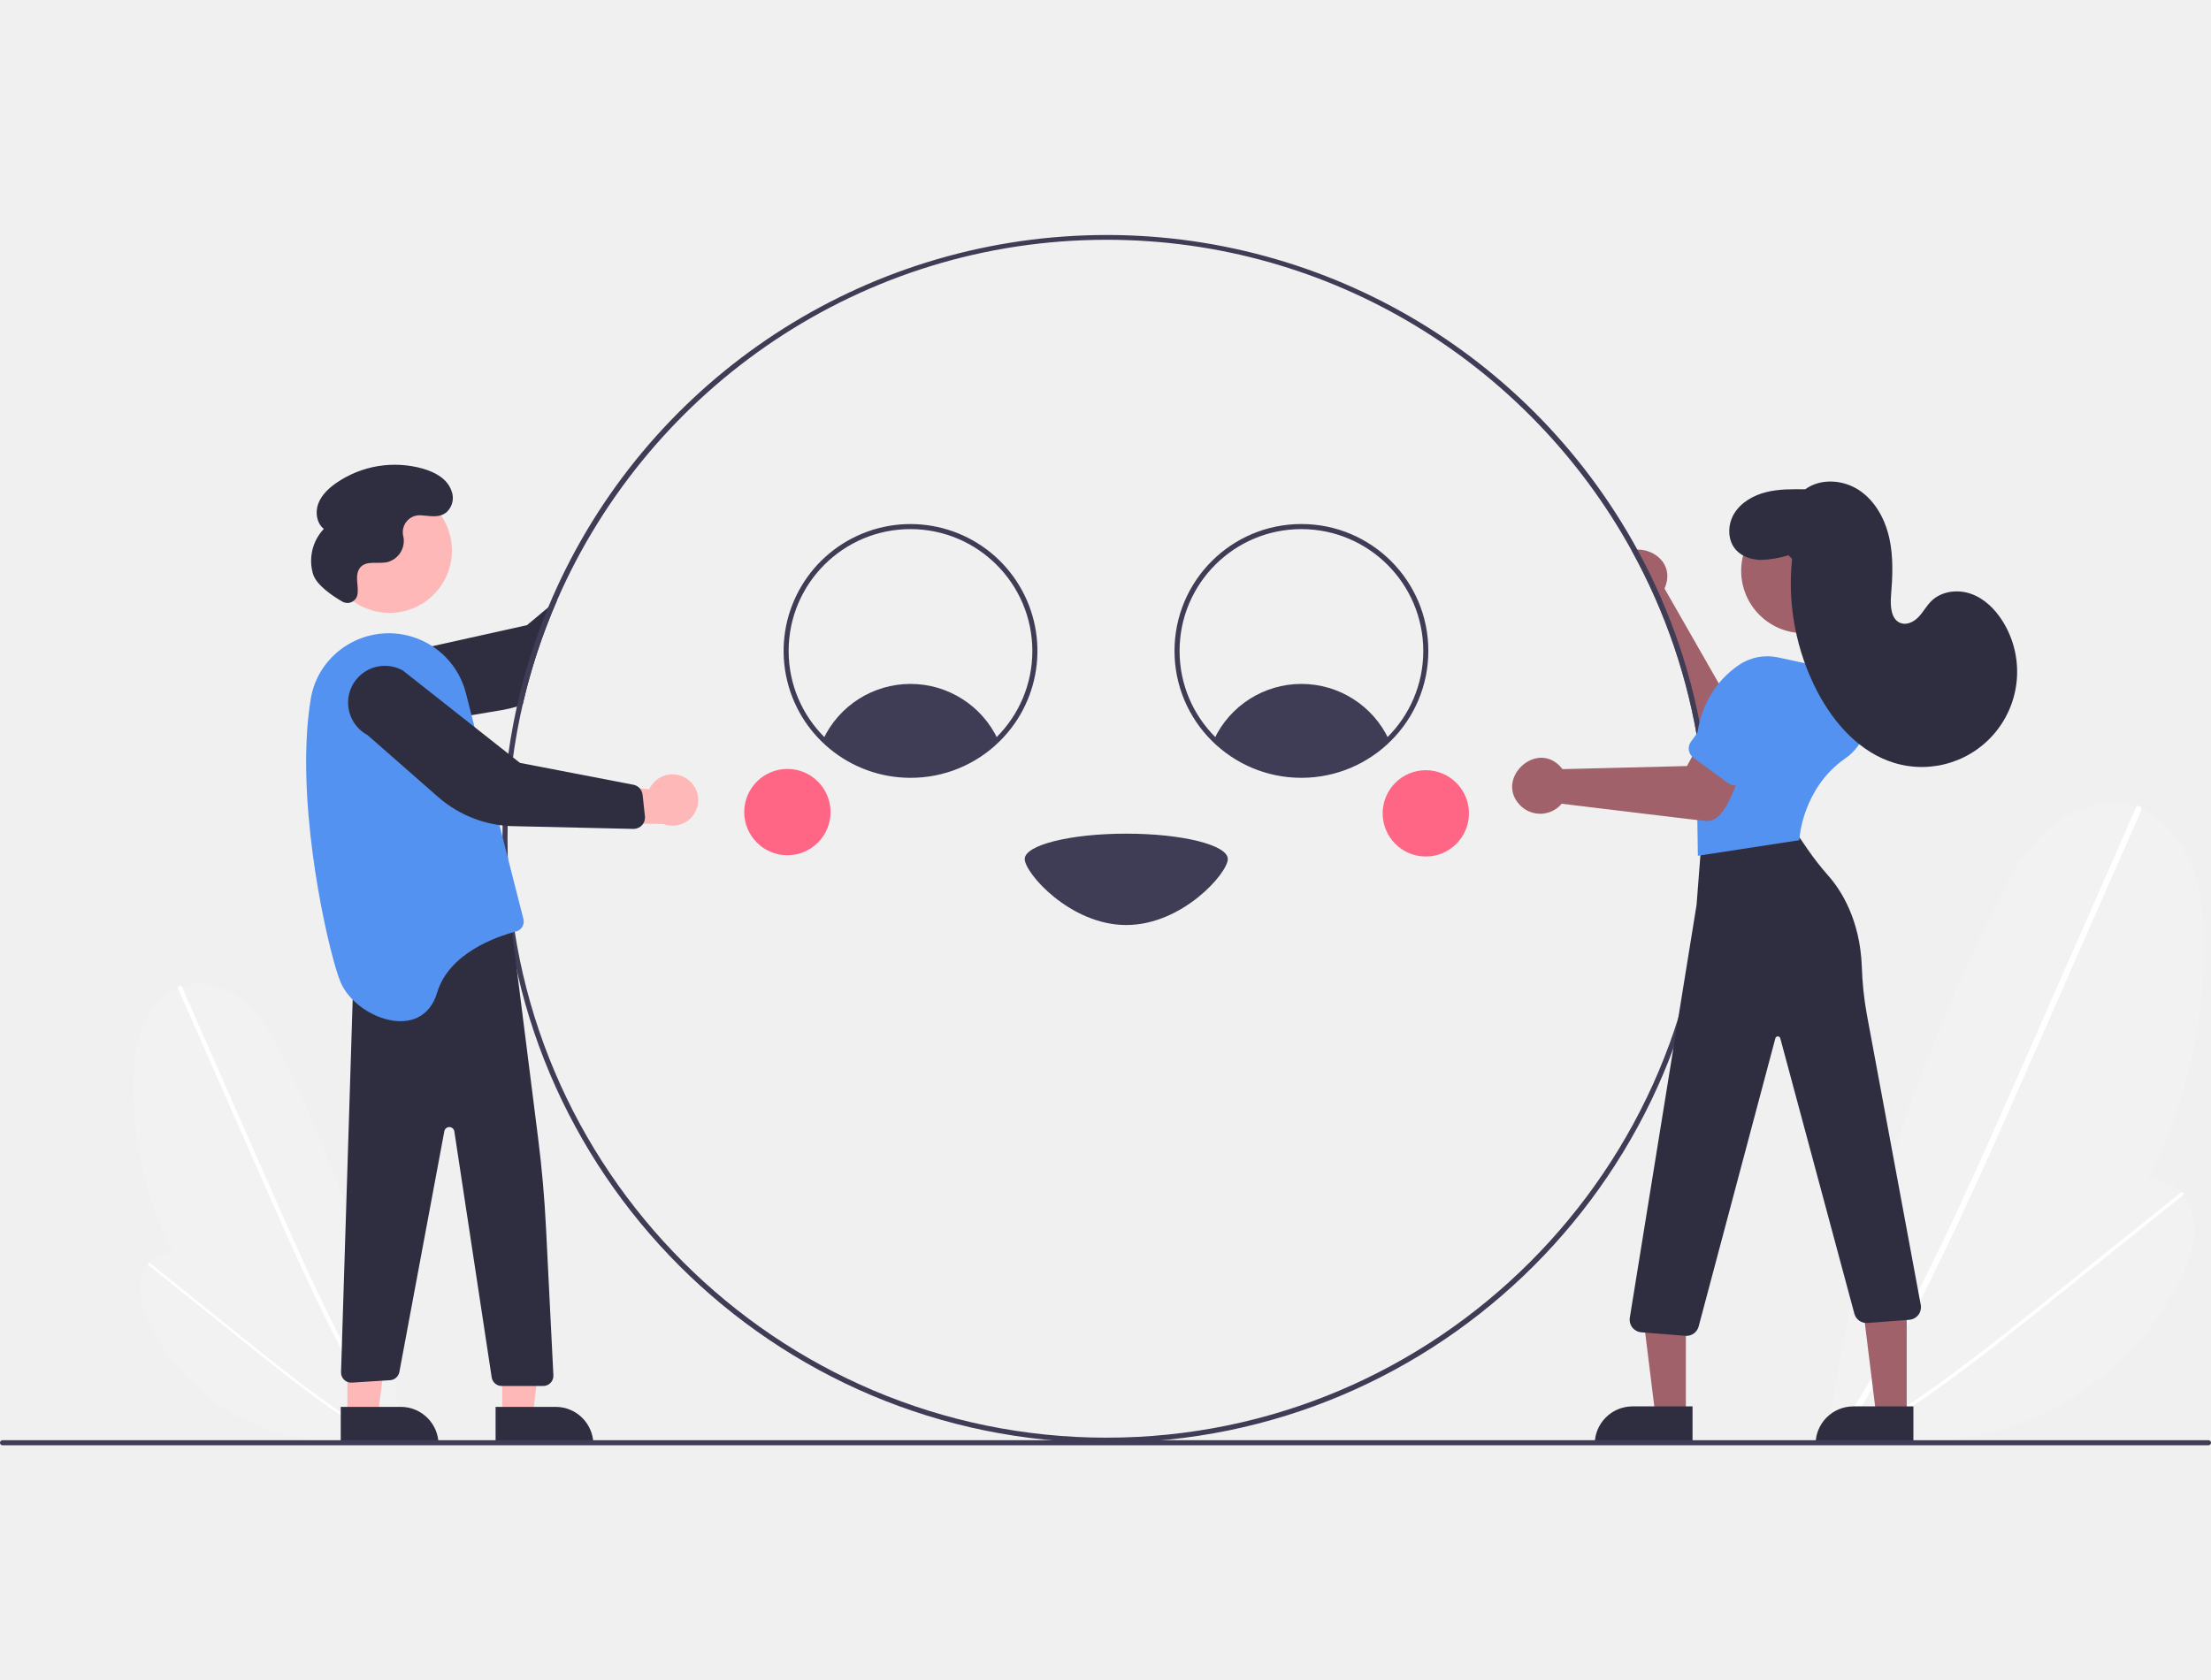
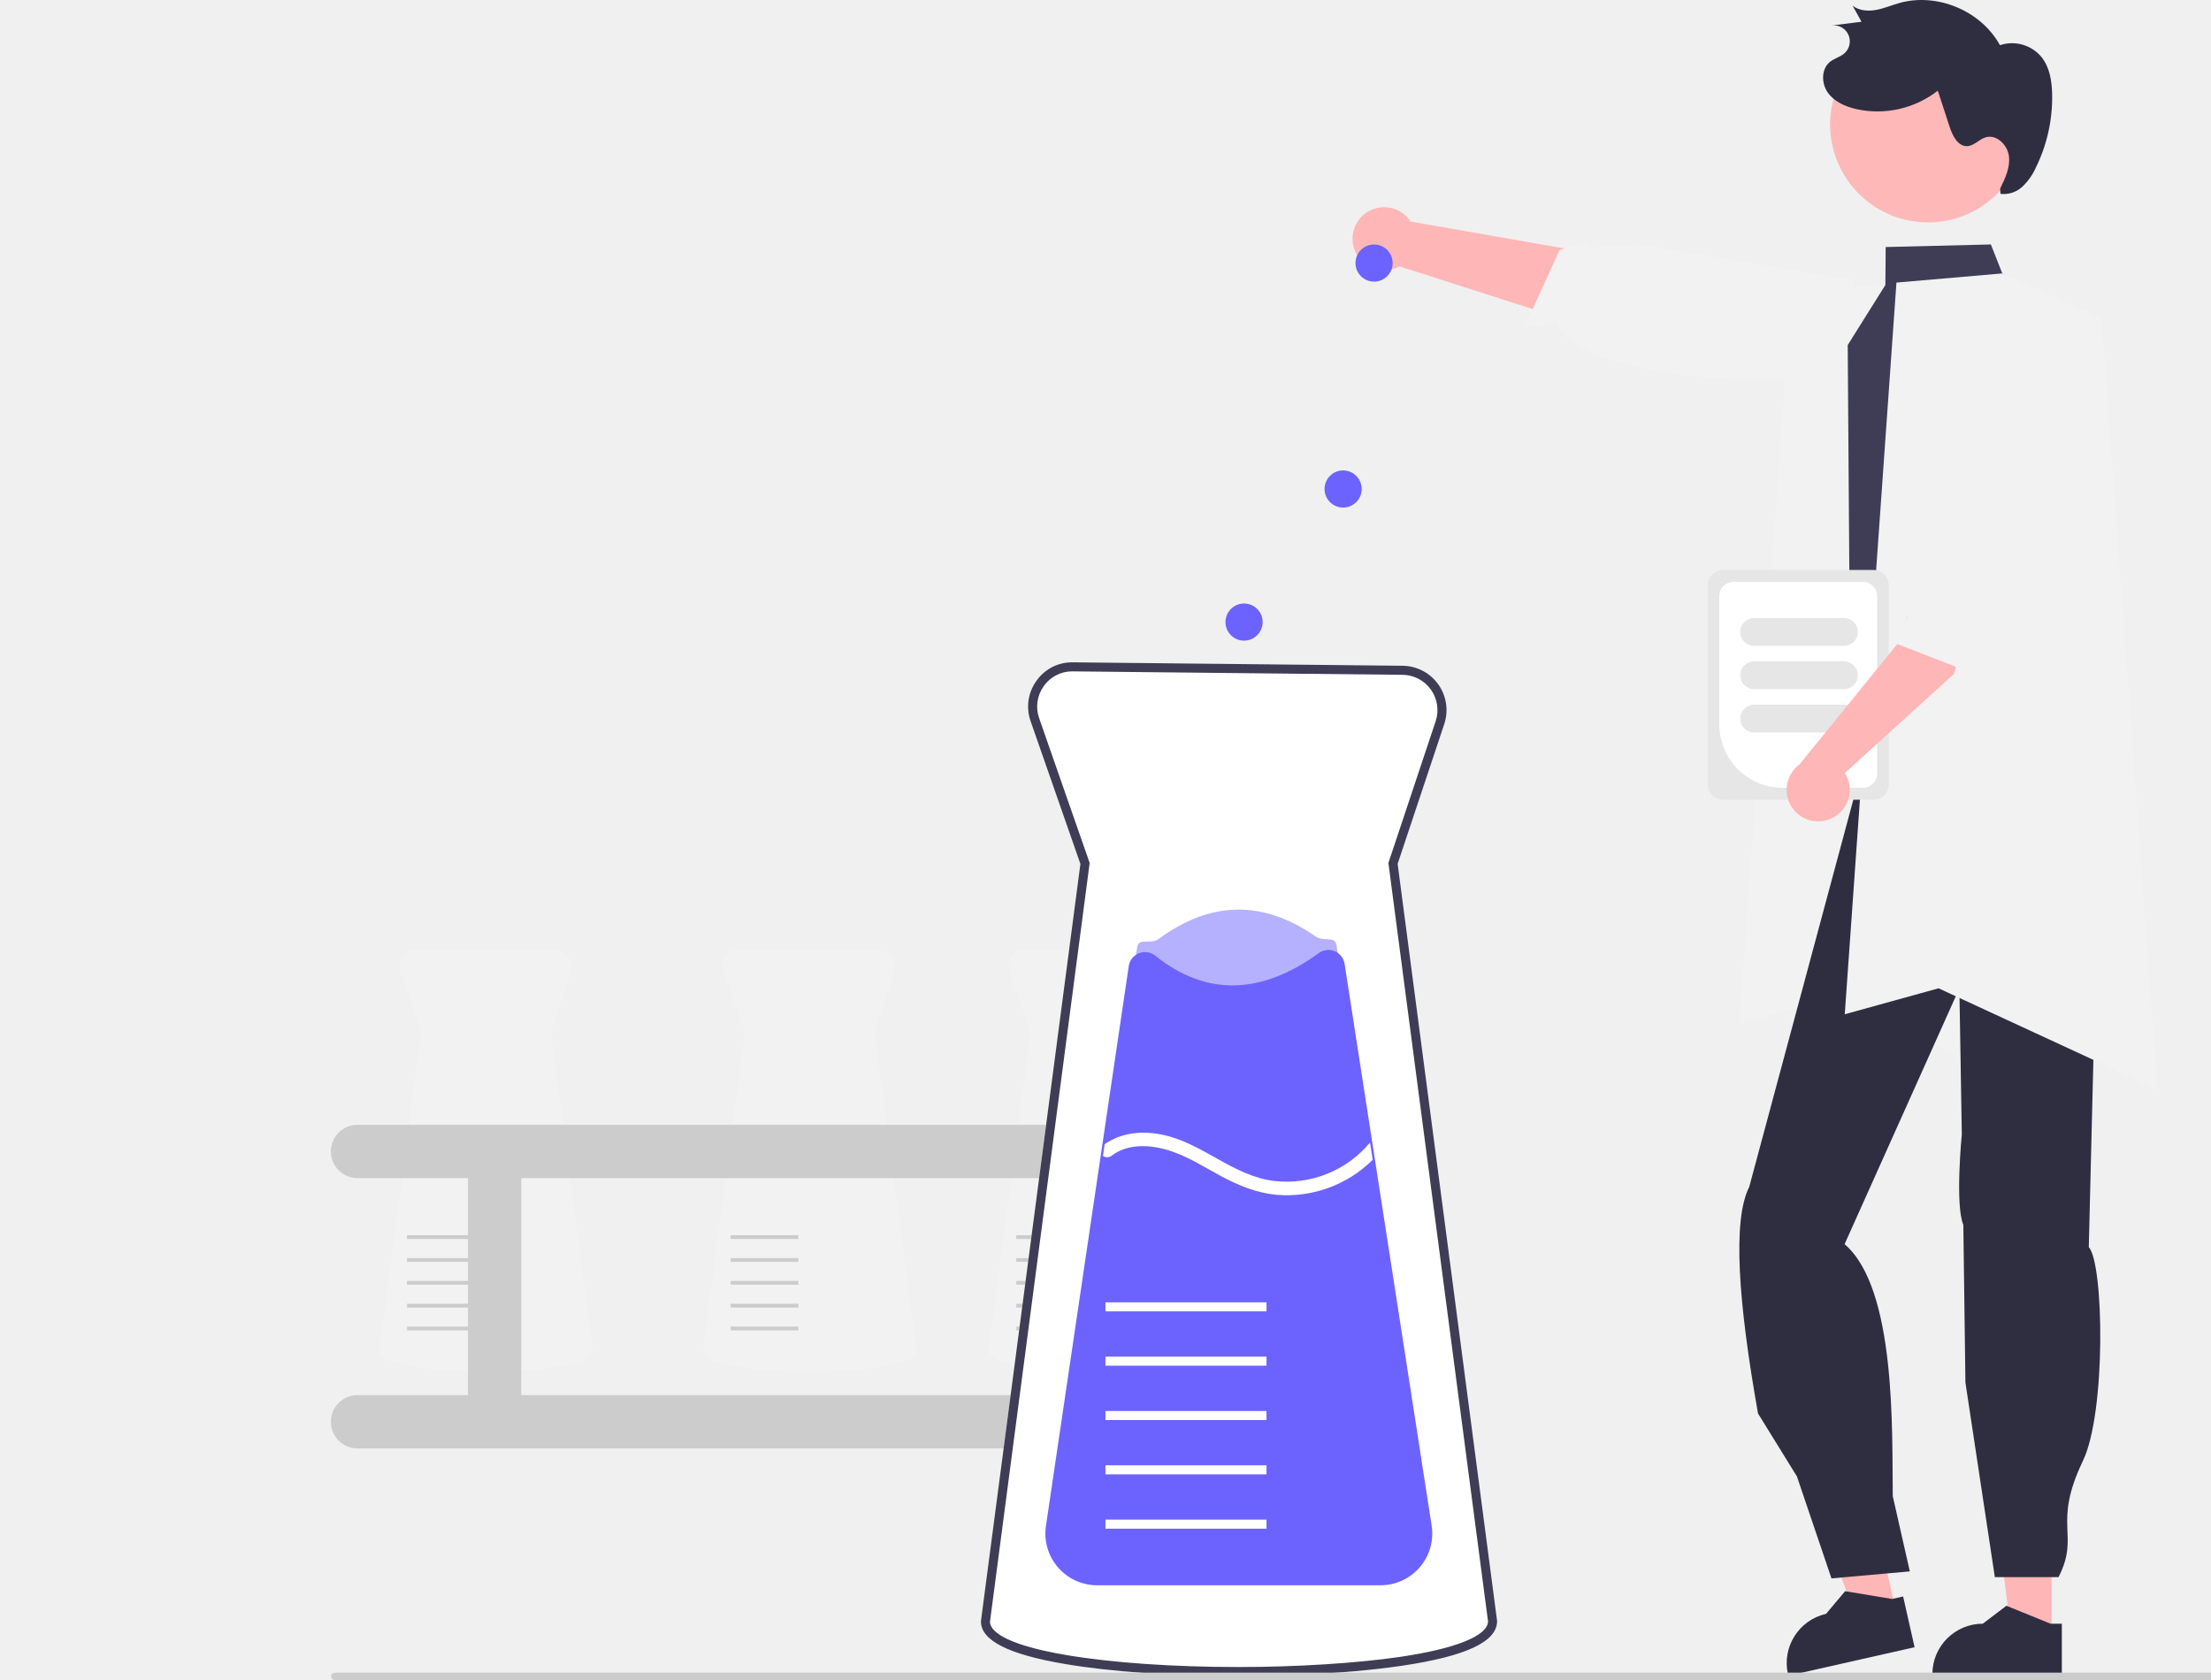
- <svg xmlns="http://www.w3.org/2000/svg" width="500" height="380" data-name="Layer 1" viewBox="0 0 871 477">
-   <path fill="#f2f2f2" d="M158.585 473.32A141.78 141.78 0 0 1 52.532 333.926c.122-7.912.954-15.99 4.28-23.17s9.504-13.39 17.232-15.092c8.434-1.856 17.333 1.94 23.618 7.861s10.407 13.736 14.198 21.495c22.838 46.734 40.19 96.88 46.686 148.489Z" />
-   <path fill="#fff" d="m70.217 297.224 16.006 36.367 16.007 36.367c5.069 11.517 10.128 23.04 15.368 34.481 5.193 11.341 10.565 22.604 16.295 33.684 5.722 11.065 11.804 21.95 18.405 32.516q1.233 1.973 2.49 3.932c.58.904 2.03.065 1.446-.846-6.728-10.487-12.927-21.305-18.741-32.323-5.82-11.03-11.261-22.258-16.5-33.575-5.268-11.377-10.332-22.846-15.384-34.32L89.661 337.27l-16.006-36.367-1.992-4.525c-.433-.985-1.876-.133-1.446.845Z" />
-   <path fill="#f2f2f2" d="M151.908 473.573a82.967 82.967 0 0 1-92.692-43.741c-2.073-4.14-3.822-8.56-4.033-13.185s1.32-9.518 4.872-12.487c3.878-3.24 9.523-3.673 14.385-2.295s9.11 4.322 13.174 7.327c24.473 18.098 47.02 39.449 64.325 64.49Z" />
-   <path fill="#fff" d="m58.49 406.002 18.127 14.56 18.128 14.56c5.741 4.612 11.479 9.228 17.288 13.754 5.758 4.486 11.587 8.883 17.553 13.09 5.958 4.199 12.054 8.208 18.334 11.912q1.173.692 2.354 1.369c.546.313 1.072-.514.523-.83-6.324-3.628-12.463-7.57-18.457-11.722-6-4.155-11.855-8.515-17.63-12.977-5.806-4.484-11.532-9.072-17.252-13.666q-9.032-7.252-18.062-14.507l-18.128-14.56-2.256-1.812c-.49-.394-1.01.438-.522.83Z" />
-   <path fill="#f2f2f2" d="M720.281 472.41a197.72 197.72 0 0 0 147.895-194.391c-.17-11.034-1.33-22.299-5.968-32.312s-13.254-18.673-24.03-21.045c-11.762-2.59-24.173 2.703-32.938 10.962s-14.512 19.155-19.8 29.976c-31.848 65.172-56.045 135.102-65.105 207.072Z" />
-   <path fill="#fff" d="m843.513 226.836-22.32 50.715-22.322 50.716c-7.07 16.061-14.125 32.13-21.431 48.086-7.243 15.815-14.734 31.52-22.725 46.973-7.98 15.43-16.46 30.61-25.666 45.344q-1.72 2.752-3.473 5.483c-.81 1.261-2.832.092-2.017-1.178 9.382-14.626 18.028-29.712 26.136-45.077 8.117-15.383 15.704-31.04 23.01-46.82 7.346-15.867 14.409-31.861 21.453-47.863q11.122-25.265 22.24-50.531l22.321-50.715 2.778-6.312c.604-1.372 2.617-.185 2.016 1.179Z" />
-   <path fill="#f2f2f2" d="M729.593 472.762a115.7 115.7 0 0 0 129.262-60.998c2.89-5.775 5.33-11.937 5.625-18.387s-1.84-13.273-6.795-17.414c-5.407-4.52-13.28-5.122-20.06-3.2s-12.706 6.027-18.372 10.217c-34.13 25.239-65.57 55.013-89.704 89.933Z" />
-   <path fill="#fff" d="m859.868 378.532-25.28 20.305-25.28 20.305c-8.006 6.43-16.007 12.868-24.108 19.18-8.03 6.255-16.159 12.387-24.48 18.252-8.308 5.857-16.809 11.448-25.566 16.613q-1.636.965-3.284 1.91c-.76.436-1.494-.717-.728-1.157 8.82-5.06 17.38-10.559 25.738-16.347 8.367-5.795 16.533-11.876 24.586-18.097 8.097-6.254 16.082-12.652 24.06-19.058q12.594-10.114 25.187-20.23l25.28-20.305 3.146-2.527c.684-.55 1.409.61.729 1.156Z" />
-   <path fill="#2f2e41" d="M215.933 146.87v.01l-8.34 6.97-57.35 12.74a14.497 14.497 0 1 0 10.87 26.88l36.53-6.15a44.821 44.821 0 0 0 5.98-1.42c.77-.23 1.53-.49 2.28-.76a233.32 233.32 0 0 1 13.62-41.26Z" />
-   <path fill="#a0616a" d="m692.273 182.07-7.95-.05-4.25-.02-24.35-42.57a11.93 11.93 0 0 0 .53-1.37c2.71-8.36-4.44-14.11-11.25-13.99a9.838 9.838 0 0 0-2.3.27 234.216 234.216 0 0 1 26.57 78.16 13.584 13.584 0 0 0 2.11.42 45.065 45.065 0 0 0 11.14-.38c4.96-.63 9.65-1.52 12.15-1.33Z" />
-   <path fill="#5392f0" d="m718.483 182.88-29.22-4.06a4.505 4.505 0 0 0-4.94 3.2 4.585 4.585 0 0 0-.14.64l-2.34 16.83a4.527 4.527 0 0 0 3.83 5.08l29.22 4.06a13 13 0 1 0 3.59-25.75Z" />
-   <path fill="#3f3d56" d="M671.383 202.92a235.262 235.262 0 0 0-26.38-78.85 238.286 238.286 0 0 0-429.07 22.8v.01a234.621 234.621 0 0 0-12.31 39.02 239.915 239.915 0 0 0-5.69 52.1 238 238 0 0 0 476 0 241.448 241.448 0 0 0-2.55-35.08ZM435.933 474c-130.13 0-236-105.87-236-236a234.593 234.593 0 0 1 19.59-94.12C255.943 60.45 339.243 2 435.933 2c88.95 0 166.56 49.47 206.77 122.34a234.216 234.216 0 0 1 26.57 78.16 237.519 237.519 0 0 1 2.66 35.5c0 130.13-105.87 236-236 236Z" />
-   <path fill="#3f3d56" d="M358.683 214a49.992 49.992 0 1 1 35.123-14.409A49.718 49.718 0 0 1 358.683 214Zm0-98a48.003 48.003 0 1 0 48 48 48.054 48.054 0 0 0-48-48Zm154 98a50 50 0 1 1 50-50 50.056 50.056 0 0 1-50 50Zm0-98a48 48 0 1 0 48 48 48.054 48.054 0 0 0-48-48Z" />
-   <path fill="#3f3d56" d="M393.103 198.88a49.012 49.012 0 0 1-68.84 0 38.013 38.013 0 0 1 68.84 0Zm154 0a49.012 49.012 0 0 1-68.84 0 38.013 38.013 0 0 1 68.84 0ZM403.683 246c0-5.523 17.909-10 40-10s40 4.477 40 10-17.909 26-40 26-40-20.477-40-26Z" />
-   <circle cx="310.183" cy="227.5" r="17" fill="#ff6584" />
-   <circle cx="561.683" cy="228" r="17" fill="#ff6584" />
-   <path fill="#ffb8b8" d="m197.859 463.363 12.26-.001 5.832-47.288-18.094.001.002 47.288z" />
-   <path fill="#2f2e41" d="m233.763 476.745-38.53.002-.001-14.887h23.643a14.887 14.887 0 0 1 14.888 14.885Z" />
-   <path fill="#ffb8b8" d="m136.859 463.363 12.26-.001 5.832-47.288-18.094.001.002 47.288z" />
-   <path fill="#2f2e41" d="m172.763 476.745-38.53.002-.001-14.887h23.643a14.887 14.887 0 0 1 14.888 14.885Zm28.447-206.114 10.777 85.386q2.222 17.608 3.11 35.346L218 449.43a4 4 0 0 1-3.995 4.2h-16.356a4 4 0 0 1-3.955-3.4l-14.71-96.913a2 2 0 0 0-3.944-.067l-17.721 94.917a4 4 0 0 1-3.626 3.184l-15.054.955a4 4 0 0 1-4.29-4.114l4.86-155.562Z" />
-   <circle cx="153.462" cy="124.45" r="24.561" fill="#ffb8b8" />
-   <path fill="#5392f0" d="M134.21 294.631c6 14 32 24 38 4 4.64-15.46 23.02-21.96 31.13-24.11a4.016 4.016 0 0 0 2.86-4.86l-22.67-89.05a31.272 31.272 0 0 0-21.06-22.16c-18.02-5.58-37.02 5.91-40.07 24.52a137.157 137.157 0 0 0-1.59 15.76c-1.88 39.29 9.45 86.68 13.4 95.9Z" />
-   <path fill="#ffb8b8" d="M270.631 214.407a10.056 10.056 0 0 0-14.864 4.1l-35.577-3.354 8.722 16.393 32.448.672a10.11 10.11 0 0 0 9.271-17.811Z" />
-   <path fill="#2f2e41" d="M252.939 232.639a4.505 4.505 0 0 1-3.352 1.493l-46.44-1.062a46.373 46.373 0 0 1-30.546-11.513l-27.846-24.421a14.497 14.497 0 1 1 13.956-25.413l46.118 36.391 44.903 8.654a4.515 4.515 0 0 1 3.41 3.886l.923 8.492a4.506 4.506 0 0 1-.52 2.634 4.455 4.455 0 0 1-.606.859ZM134.82 144.54a4.007 4.007 0 0 0 5.902-2.37l.014-.055c.446-1.864.076-3.81-.052-5.723s.059-4.013 1.361-5.42c2.428-2.62 6.748-1.231 10.259-1.894a8.664 8.664 0 0 0 6.74-9.253 13.53 13.53 0 0 0-.216-1.193 6.673 6.673 0 0 1 6.926-8.081c3.548.203 7.378 1.278 10.314-1.35a7.608 7.608 0 0 0 1.826-8.202c-1.676-4.838-6.413-7.37-11.101-8.763a40.62 40.62 0 0 0-34.43 5.65c-2.962 2.086-5.727 4.71-6.99 8.105s-.653 7.68 2.193 9.922a18.332 18.332 0 0 0-4.246 17.807c1.406 4.529 8.115 8.872 11.5 10.82Z" />
-   <path fill="#a0616a" d="M664.132 463.174h-12.259l-5.833-47.288 18.095.001-.003 47.287z" />
-   <path fill="#2f2e41" d="M643.116 461.67h23.643v14.888h-38.53a14.887 14.887 0 0 1 14.887-14.887Z" />
-   <path fill="#a0616a" d="M751.132 463.174h-12.259l-5.833-47.288 18.095.001-.003 47.287z" />
-   <path fill="#2f2e41" d="M730.116 461.67h23.643v14.888h-38.53a14.887 14.887 0 0 1 14.887-14.887Zm-65.776-27.784c-.134 0-.267-.005-.402-.016l-17.351-1.389a5 5 0 0 1-4.538-5.782l26.308-162.72 1.762-22.951a4.972 4.972 0 0 1 3.917-4.501l26.461-5.788a4.968 4.968 0 0 1 5.195 2.06l6.452 9.431a110.4 110.4 0 0 0 8.245 10.509c4.578 5.214 12.362 16.79 13.06 35.735a126.608 126.608 0 0 0 1.934 18.554l21.303 114.76a4.998 4.998 0 0 1-4.439 5.765L735.8 428.8a4.98 4.98 0 0 1-5.302-3.68L701.32 316.619a1 1 0 0 0-1.932.003l-30.22 113.55a5.005 5.005 0 0 1-4.829 3.714Z" />
-   <circle cx="710.482" cy="132.435" r="24.561" fill="#a0616a" />
-   <path fill="#5392f0" d="m668.853 244.72-.509-35.074c-1.87-22.432 8.064-34.21 16.728-40.136a19.919 19.919 0 0 1 15.404-2.948l19.33 4.179a20.372 20.372 0 0 1 13.054 9.297 19.02 19.02 0 0 1 2.172 15.008 20.597 20.597 0 0 1-8.4 11.502c-16.608 11.724-17.778 31.419-17.788 31.617l-.02.407Z" />
-   <path fill="#a0616a" d="M615.206 224.212a11.036 11.036 0 0 1-16.496.478c-9.687-10.16 6.147-25.413 15.87-15.233a10.678 10.678 0 0 1 .953 1.12l49.028-1.218 5.852-10.703 17.985 6.983c-3.453 5.355-7.417 26.37-16.448 25.347-1.184.032-55.533-6.687-56.744-6.774Z" />
-   <path fill="#5392f0" d="m680.793 216.114-13.705-10.058a4.505 4.505 0 0 1-.965-6.29l17.453-23.783a13 13 0 1 1 20.961 15.383l-17.453 23.783a4.505 4.505 0 0 1-6.29.965Z" />
-   <path fill="#2f2e41" d="M704.512 126.296a40.094 40.094 0 0 1-10.717 1.846c-3.637-.042-7.416-1.197-9.872-3.88-3.488-3.81-3.442-10.016-.742-14.42s7.545-7.148 12.556-8.404 10.244-1.197 15.41-1.127c6.133-4.472 15.076-3.792 21.37.452s10.14 11.436 11.773 18.849 1.276 15.109.657 22.674c-.34 4.146.008 9.529 3.969 10.8 2.5.802 5.2-.67 6.992-2.589s3.042-4.303 4.914-6.143c3.99-3.92 10.392-4.716 15.663-2.842s9.476 6.045 12.44 10.789a37.538 37.538 0 0 1-42.627 55.845c-13.524-4.06-23.735-15.475-30.305-27.974a92.386 92.386 0 0 1-10.019-52.422Z" />
-   <path fill="#3f3d56" d="M870 477H1a1 1 0 0 1 0-2h869a1 1 0 0 1 0 2Z" />
+ <svg xmlns="http://www.w3.org/2000/svg" data-name="Layer 1" width="500" height="380" viewBox="0 0 500.484 542.828">
+   <path d="M611.767,259.126A10.132,10.132,0,0,0,626.293,264.637l87.876,28.188,29.084-22.818L629.904,250.16a10.187,10.187,0,0,0-18.138,8.966Z" transform="translate(-281.1258 -178.5859)" fill="#ffb6b6" />
+   <path d="M774.531,296.795s-.796-1.953-11.311,2.296c-13.052,5.274-82.537,1.748-86.388-17.198a7.96,7.96,0,0,1-9.661,1.375l10.862-23.842c5.654-1.807,8.727-3.145,9.092-.842l17-1L772.976,269.175l1.903,23.766Z" transform="translate(-281.1258 -178.5859)" fill="#f2f2f2" />
+   <polygon points="471.753 94.306 505.945 91.346 538 105.999 556 354.999 485.362 322.331 455.055 330.716 471.753 94.306" fill="#f2f2f2" />
+   <polygon points="555.874 528.874 542.905 528.873 536.735 478.848 555.876 478.849 555.874 528.874" fill="#ffb6b6" />
+   <path d="M840.307,720.031l-41.819-.002v-.529a16.278,16.278,0,0,1,16.277-16.277h.001l7.639-5.795,14.252,5.796,3.651 0Z" transform="translate(-281.1258 -178.5859)" fill="#2f2e41" />
+   <polygon points="505.615 520.701 492.964 523.557 475.926 476.12 494.598 471.904 505.615 520.701" fill="#ffb6b6" />
+   <path d="M792.736,710.821l-40.792,9.21-.117-.516A16.278,16.278,0,0,1,764.12,700.053l.001-0,6.175-7.335,15.179,2.514,3.561-.804Z" transform="translate(-281.1258 -178.5859)" fill="#2f2e41" />
+   <path d="M853.426,401.633c6.081,18.339,5.438,38.246-1.462,59.612l-2.949,120.293c4.876,5.366,5.621,53.38-1.889,69.047-10.03,20.921-.806,23.718-7.896,37.598H818.665l-9.505-62.881-.677-50.969c-2.731-6.467-.489-29.225-.489-29.225L807.205,497.917,770.126,580.585c16.799,14.379,15.287,60.826,15.564,81.427l5.508,24.309-25.31,2.263-11.169-32.967-12.558-20.315c-6.399-35.996-8.297-62.422-2.841-73.216l37.222-138.486Z" transform="translate(-281.1258 -178.5859)" fill="#2f2e41" />
+   <path d="M856.061,395.512l-3.39-6.78c-4.15-25.71-8.25-49.69-2.68-71.26.35-18.83-5.47-36.52-21.63-46.18l-7.29-4.36-3.69-9.36-33.98.83-.1,12.27-12.17,19.41v.08l.76,105.62,3.36,10.9-5.07,12.68,2.69,8.09,66.99-10.71,7.79-1.25a13.918,13.918,0,0,0,2.59-1.13,14.232,14.232,0,0,0,6.22-6.95c.07-.17.13-.33.19-.5a13.934,13.934,0,0,0,.9-4.3A14.303,14.303,0,0,0,856.061,395.512Z" transform="translate(-281.1258 -178.5859)" fill="#3f3d56" />
+   <path d="M857.551,402.612a13.934,13.934,0,0,1-.9,4.3l-6.41,7.45a13.918,13.918,0,0,1-2.59,1.13l-7.79,1.25,11.27-21.19-24.77-54.23Z" transform="translate(-281.1258 -178.5859)" opacity="0.2" />
+   <path d="M331.253,621.713a148.84,148.84,0,0,1-23.52-1.628c-7.248-1.226-10.924-2.967-10.924-5.176l.003-.04L310.334,511.919l-6.81-19.522a5.409,5.409,0,0,1,5.163-7.19l44.784.466a5.409,5.409,0,0,1,5.075,7.119l-6.375,19.124,13.522,102.953C365.697,620.281,344.046,621.713,331.253,621.713Z" transform="translate(-281.1258 -178.5859)" fill="#f2f2f2" />
+   <rect x="24.602" y="428.635" width="21.876" height="1.23" fill="#ccc" />
+   <rect x="24.602" y="421.254" width="21.876" height="1.23" fill="#ccc" />
+   <rect x="24.602" y="413.874" width="21.876" height="1.23" fill="#ccc" />
+   <rect x="24.602" y="406.493" width="21.876" height="1.23" fill="#ccc" />
+   <rect x="24.602" y="399.112" width="21.876" height="1.23" fill="#ccc" />
+   <path d="M528.073,621.713a148.84,148.84,0,0,1-23.52-1.628c-7.248-1.226-10.924-2.967-10.924-5.176l.003-.04L507.154,511.919l-6.81-19.522a5.409,5.409,0,0,1,5.163-7.19l44.784.466a5.409,5.409,0,0,1,5.075,7.119l-6.375,19.124,13.522,102.953C562.516,620.281,540.865,621.713,528.073,621.713Z" transform="translate(-281.1258 -178.5859)" fill="#f2f2f2" />
+   <rect x="221.422" y="428.635" width="21.876" height="1.23" fill="#ccc" />
+   <rect x="221.422" y="421.254" width="21.876" height="1.23" fill="#ccc" />
+   <rect x="221.422" y="413.874" width="21.876" height="1.23" fill="#ccc" />
+   <rect x="221.422" y="406.493" width="21.876" height="1.23" fill="#ccc" />
+   <rect x="221.422" y="399.112" width="21.876" height="1.23" fill="#ccc" />
+   <path d="M435.814,621.713a148.84,148.84,0,0,1-23.52-1.628c-7.248-1.226-10.924-2.967-10.924-5.176l.003-.04L414.895,511.919l-6.81-19.522a5.409,5.409,0,0,1,5.163-7.19l44.784.466a5.409,5.409,0,0,1,5.075,7.119l-6.375,19.124,13.522,102.953C470.257,620.281,448.606,621.713,435.814,621.713Z" transform="translate(-281.1258 -178.5859)" fill="#f2f2f2" />
+   <rect x="129.163" y="428.635" width="21.876" height="1.23" fill="#ccc" />
+   <rect x="129.163" y="421.254" width="21.876" height="1.23" fill="#ccc" />
+   <rect x="129.163" y="413.874" width="21.876" height="1.23" fill="#ccc" />
+   <rect x="129.163" y="406.493" width="21.876" height="1.23" fill="#ccc" />
+   <rect x="129.163" y="399.112" width="21.876" height="1.23" fill="#ccc" />
+   <path d="M581.275,629.363H539.451V559.246h41.824a8.611,8.611,0,0,0,0-17.222H289.737a8.611,8.611,0,0,0,0,17.222h35.674v70.117H289.737a8.611,8.611,0,0,0,0,17.222H581.275a8.611,8.611,0,1,0,0-17.222Zm-238.644,0V559.246h179.598v70.117Z" transform="translate(-281.1258 -178.5859)" fill="#ccc" />
+   <path d="M574.502,720.147c-21.392,0-41.344-1.383-56.178-3.892-18.3-3.095-27.197-7.594-27.197-13.751l.01-.194,32.12-244.578L507.177,411.632a14.157,14.157,0,0,1,1.891-13.075,13.998,13.998,0,0,1,11.802-5.968L627.357,393.698A14.325,14.325,0,0,1,640.798,412.553l-15.053,45.161,32.126,244.6v.094c.004,6.639-10.068,11.353-30.79,14.411C606.723,719.823,583.529,720.147,574.502,720.147Z" transform="translate(-281.1258 -178.5859)" fill="#fff" />
+   <path d="M574.502,720.147c-21.392,0-41.344-1.383-56.178-3.892-18.3-3.095-27.197-7.594-27.197-13.751l.01-.194,32.12-244.578L507.177,411.632a14.157,14.157,0,0,1,1.891-13.075,13.998,13.998,0,0,1,11.802-5.968L627.357,393.698A14.325,14.325,0,0,1,640.798,412.553l-15.053,45.161,32.126,244.6v.094c.004,6.639-10.068,11.353-30.79,14.411C606.723,719.823,583.529,720.147,574.502,720.147ZM520.575,395.511a11.127,11.127,0,0,0-9.131,4.752,11.263,11.263,0,0,0-1.504,10.404l16.31,46.755-.045.344L494.048,702.599c.006,2.398,3.223,7.128,24.765,10.77,14.678,2.484,34.455,3.852,55.689,3.852,18.665,0,38.16-1.233,52.15-3.297,17.872-2.637,28.167-6.799,28.291-11.429L622.756,457.428l15.266-45.8a11.4,11.4,0,0,0-10.695-15.004l-106.504-1.109C520.74,395.512,520.657,395.511,520.575,395.511Z" transform="translate(-281.1258 -178.5859)" fill="#3f3d56" />
+   <path d="M635.205,672.578H513.8l19.245-130.138.524-3.587,8.018-54.177c.489-3.305,4.294-.738,6.984-2.719,16.702-12.3,33.604-12.656,50.653-.801,2.635,1.832,6.276-.312,6.767,2.86l8.423,54.341.814,5.256Z" transform="translate(-281.1258 -178.5859)" fill="#6c63ff" opacity="0.5" />
+   <path d="M620.221,690.802H528.654A16.706,16.706,0,0,1,512.128,671.651l26.753-180.909a5.309,5.309,0,0,1,8.586-3.347c16.305,13.062,34.075,12.767,52.816-.87a5.212,5.212,0,0,1,5.102-.594,5.298,5.298,0,0,1,3.226,4.107l28.12,181.5a16.707,16.707,0,0,1-16.51,19.264Z" transform="translate(-281.1258 -178.5859)" fill="#6c63ff" />
+   <rect x="250.227" y="491.007" width="52.024" height="2.925" fill="#fff" />
+   <rect x="250.227" y="473.454" width="52.024" height="2.925" fill="#fff" />
+   <rect x="250.227" y="455.902" width="52.024" height="2.925" fill="#fff" />
+   <rect x="250.227" y="438.349" width="52.024" height="2.925" fill="#fff" />
+   <rect x="250.227" y="420.796" width="52.024" height="2.925" fill="#fff" />
+   <path d="M617.682,553.336a39.42,39.42,0,0,1-30.936,11.321c-6.465-.585-12.36-2.999-18.035-6.041-5.865-3.145-11.541-6.904-18.035-8.659-5.69-1.536-12.433-1.741-17.319,2.062a2.374,2.374,0,0,1-2.808.073l.556-3.803c5.441-3.803,12.053-4.388,18.533-3.086,13.047,2.633,22.95,13.428,36.319,14.978A35.034,35.034,0,0,0,616.804,547.778l.015-.015Z" transform="translate(-281.1258 -178.5859)" fill="#fff" />
+   <path d="M918.874,720.224a1.186,1.186,0,0,1-1.19,1.19h-635.29a1.19,1.19,0,0,1,0-2.38h635.29A1.187,1.187,0,0,1,918.874,720.224Z" transform="translate(-281.1258 -178.5859)" fill="#ccc" />
+   <polygon points="505.753 91.306 539.945 88.346 572 102.999 590 351.999 519.362 319.331 489.055 327.716 505.753 91.306" fill="#f2f2f2" />
+   <circle cx="337" cy="84.999" r="6" fill="#6c63ff" />
+   <circle cx="327" cy="157.999" r="6" fill="#6c63ff" />
+   <circle cx="295" cy="200.999" r="6" fill="#6c63ff" />
+   <path d="M725.911,432.072V367.663a4.923,4.923,0,0,1,4.917-4.917H779.472a4.923,4.923,0,0,1,4.917,4.917v64.409a4.923,4.923,0,0,1-4.917,4.917H730.829A4.923,4.923,0,0,1,725.911,432.072Z" transform="translate(-281.1258 -178.5859)" fill="#e6e6e6" />
+   <path d="M729.643,412.618V371.21a4.61,4.61,0,0,1,4.605-4.605h41.805a4.61,4.61,0,0,1,4.605,4.605v57.316a4.61,4.61,0,0,1-4.605,4.605H750.155A20.536,20.536,0,0,1,729.643,412.618Z" transform="translate(-281.1258 -178.5859)" fill="#fff" />
+   <path d="M736.411,382.763a4.505,4.505,0,0,1,4.5-4.5h29a4.5,4.5,0,0,1,0,9h-29A4.505,4.505,0,0,1,736.411,382.763Z" transform="translate(-281.1258 -178.5859)" fill="#e6e6e6" />
+   <path d="M736.411,396.763a4.505,4.505,0,0,1,4.5-4.5h29a4.5,4.5,0,0,1,0,9h-29A4.505,4.505,0,0,1,736.411,396.763Z" transform="translate(-281.1258 -178.5859)" fill="#e6e6e6" />
+   <path d="M736.411,410.763a4.505,4.505,0,0,1,4.5-4.5h29a4.5,4.5,0,0,1,0,9h-29A4.505,4.505,0,0,1,736.411,410.763Z" transform="translate(-281.1258 -178.5859)" fill="#e6e6e6" />
+   <path d="M765.538,443.184a10.132,10.132,0,0,0,4.669-14.819l35.27-32.04,12.373-47.862-21.959-1.827-6.713,37.558-33.632,41.397a10.187,10.187,0,0,0,9.992,17.593Z" transform="translate(-281.1258 -178.5859)" fill="#ffb6b6" />
+   <path d="M821.234,305.24s5.352.079,2.941,11.161c-1.93,8.872-9.252,58.797-15.096,69.966a7.96,7.96,0,0,1,1.928,9.566l-24.426-9.476c-2.129-5.541,1.441-7.264,3.719-7.761l-.447-17.381,3.502-44.304,24.011-11.897Z" transform="translate(-281.1258 -178.5859)" fill="#f2f2f2" />
+   <path d="M828.428,223.222a31.647,31.647,0,0,1-62.715-8.536l.061-.449a31.647,31.647,0,0,1,62.644,8.983Z" transform="translate(-281.1258 -178.5859)" fill="#ffb8b8" />
+   <path d="M820.374,239.522c1.625-3.301,3.295-6.846,2.838-10.497s-4.037-7.141-7.553-6.056c-2.102.649-3.692,2.725-5.889,2.831-3.024.146-4.758-3.315-5.699-6.192l-3.833-11.719a31.708,31.708,0,0,1-26.335,5.951c-3.559-.814-7.155-2.4-9.243-5.396s-2.075-7.641.788-9.906c1.404-1.111,3.273-1.532,4.615-2.718a5.171,5.171,0,0,0-4.129-8.999l9.652-1.206-2.876-5.201c2.072,1.634,4.956,1.853,7.553,1.386s5.043-1.537,7.583-2.25c12.196-3.423,26.37,2.529,32.466,13.633a12.356,12.356,0,0,1,13.472,3.89c2.584,3.279,3.287,7.656,3.387,11.83a51.324,51.324,0,0,1-5.232,23.775,19.477,19.477,0,0,1-4.395,6.235,8.797,8.797,0,0,1-7.061,2.309" transform="translate(-281.1258 -178.5859)" fill="#2f2e41" />
</svg>
